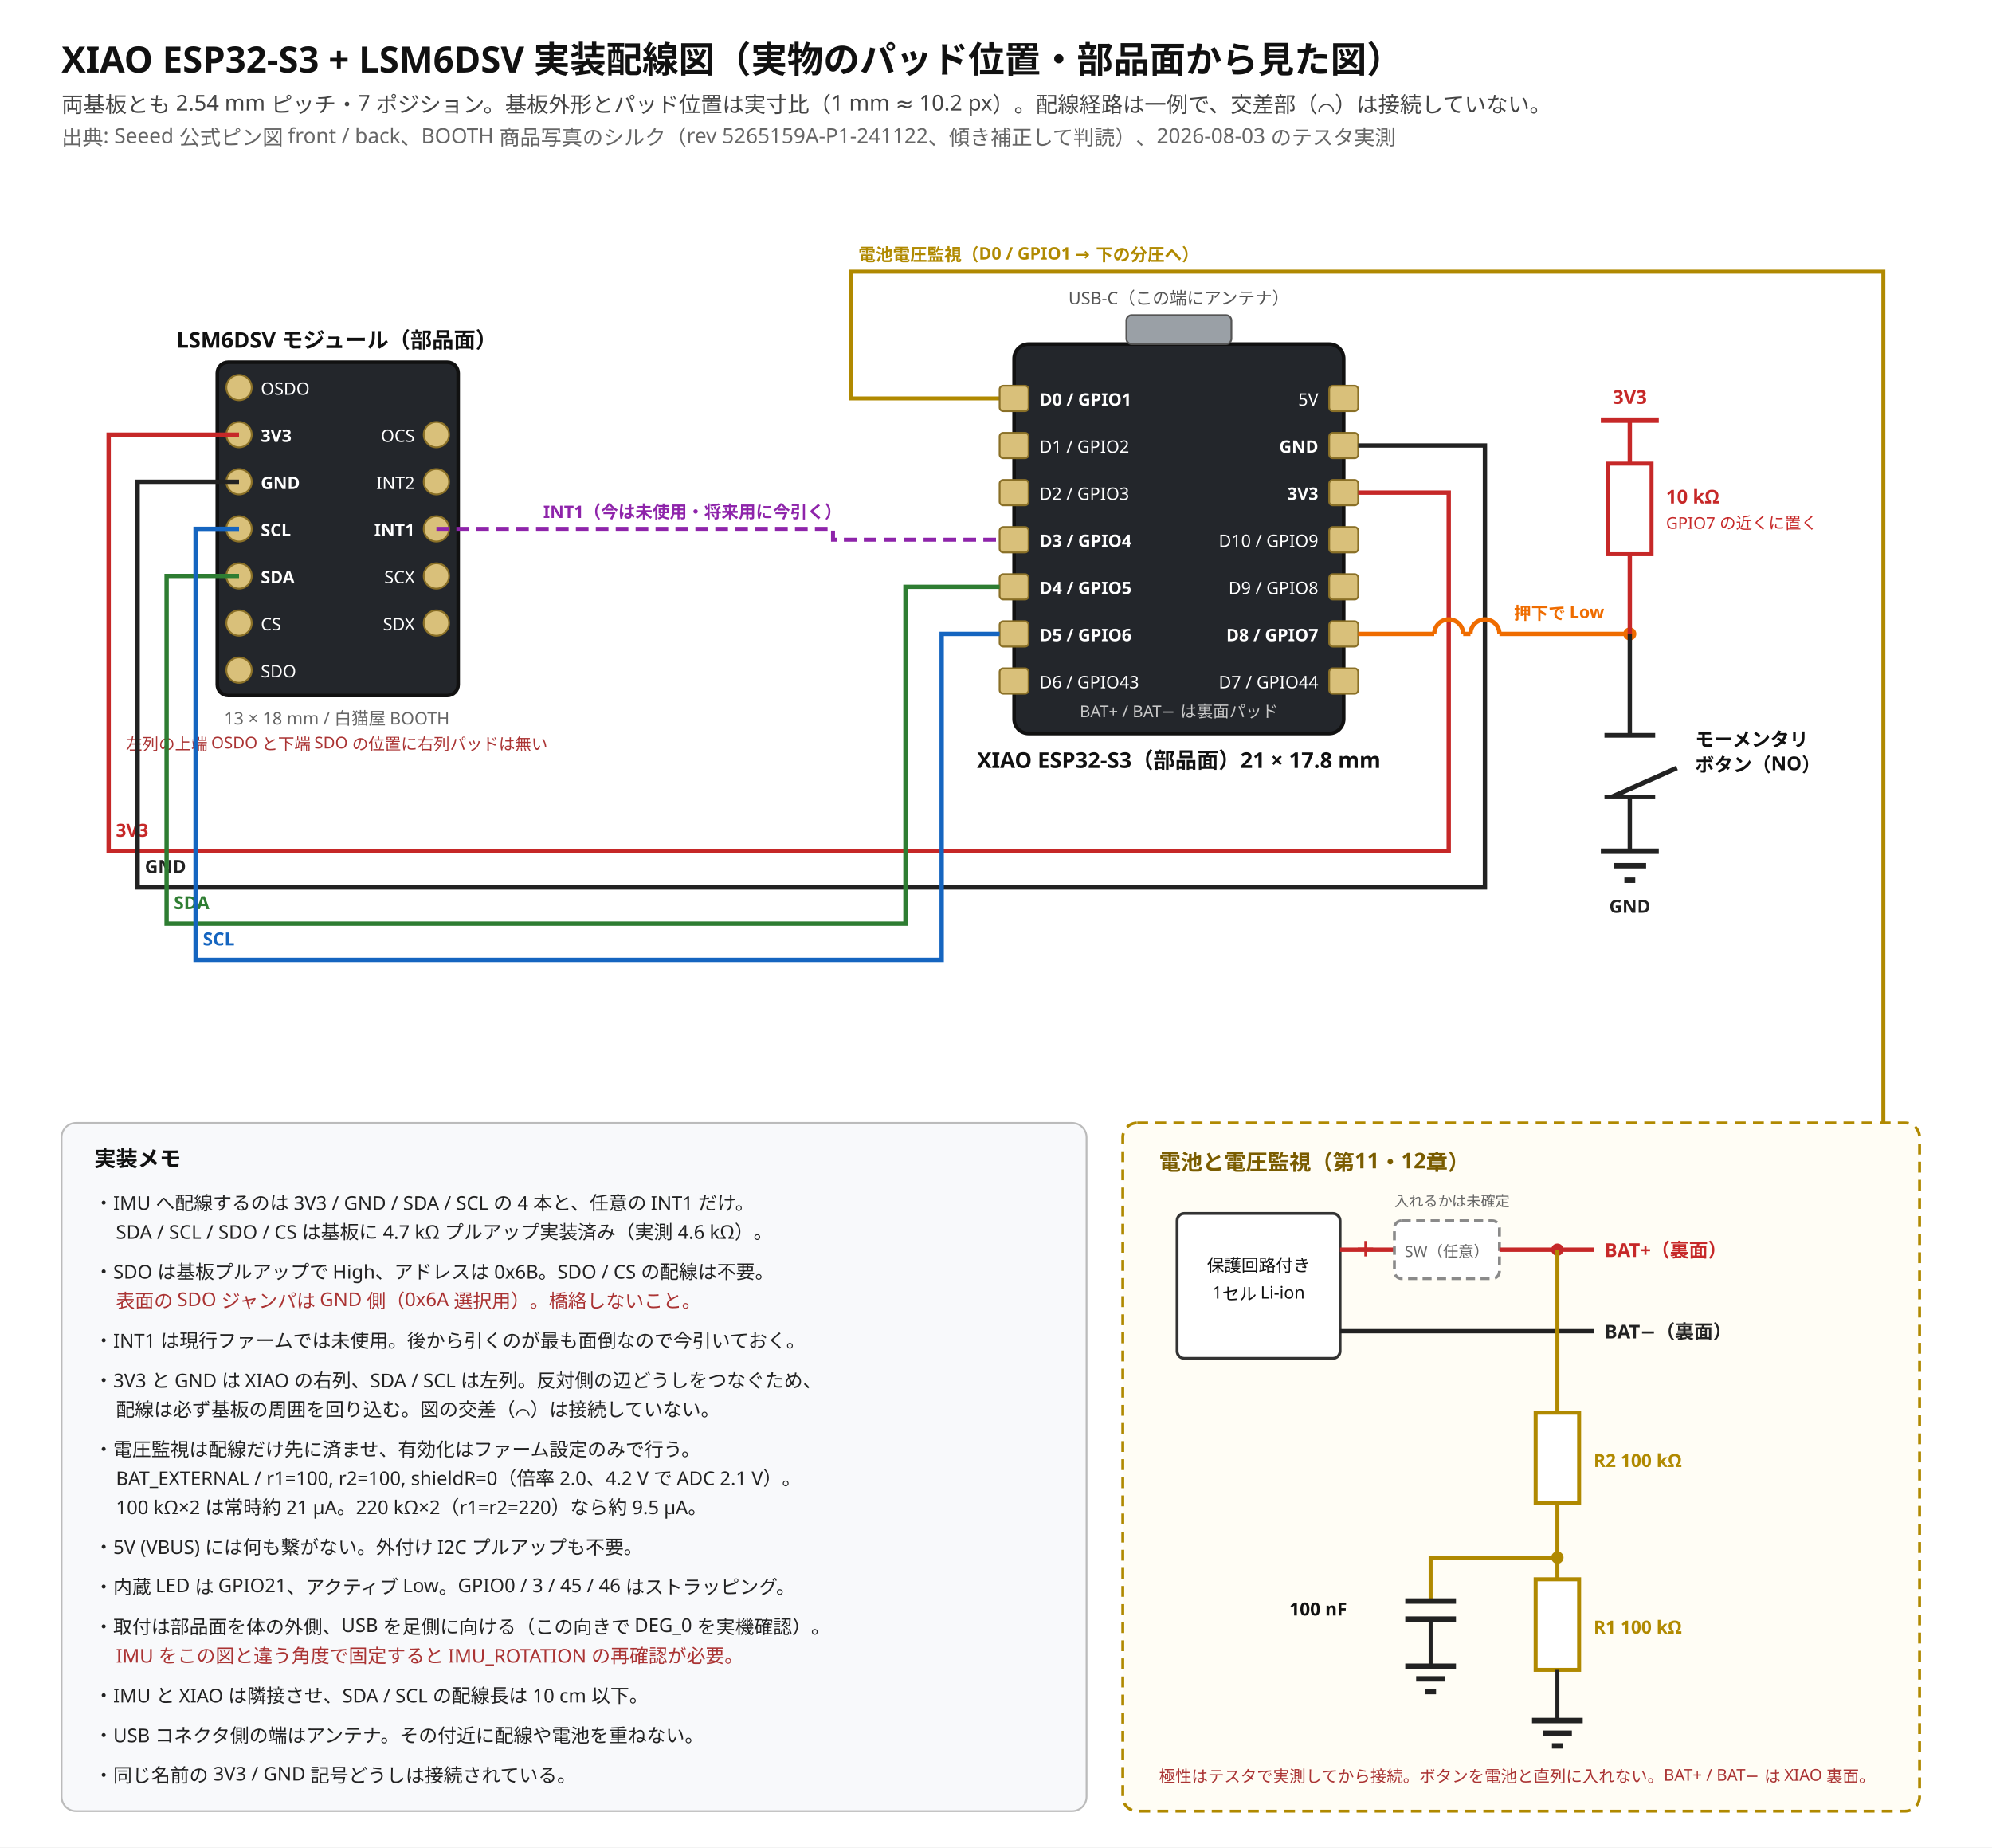
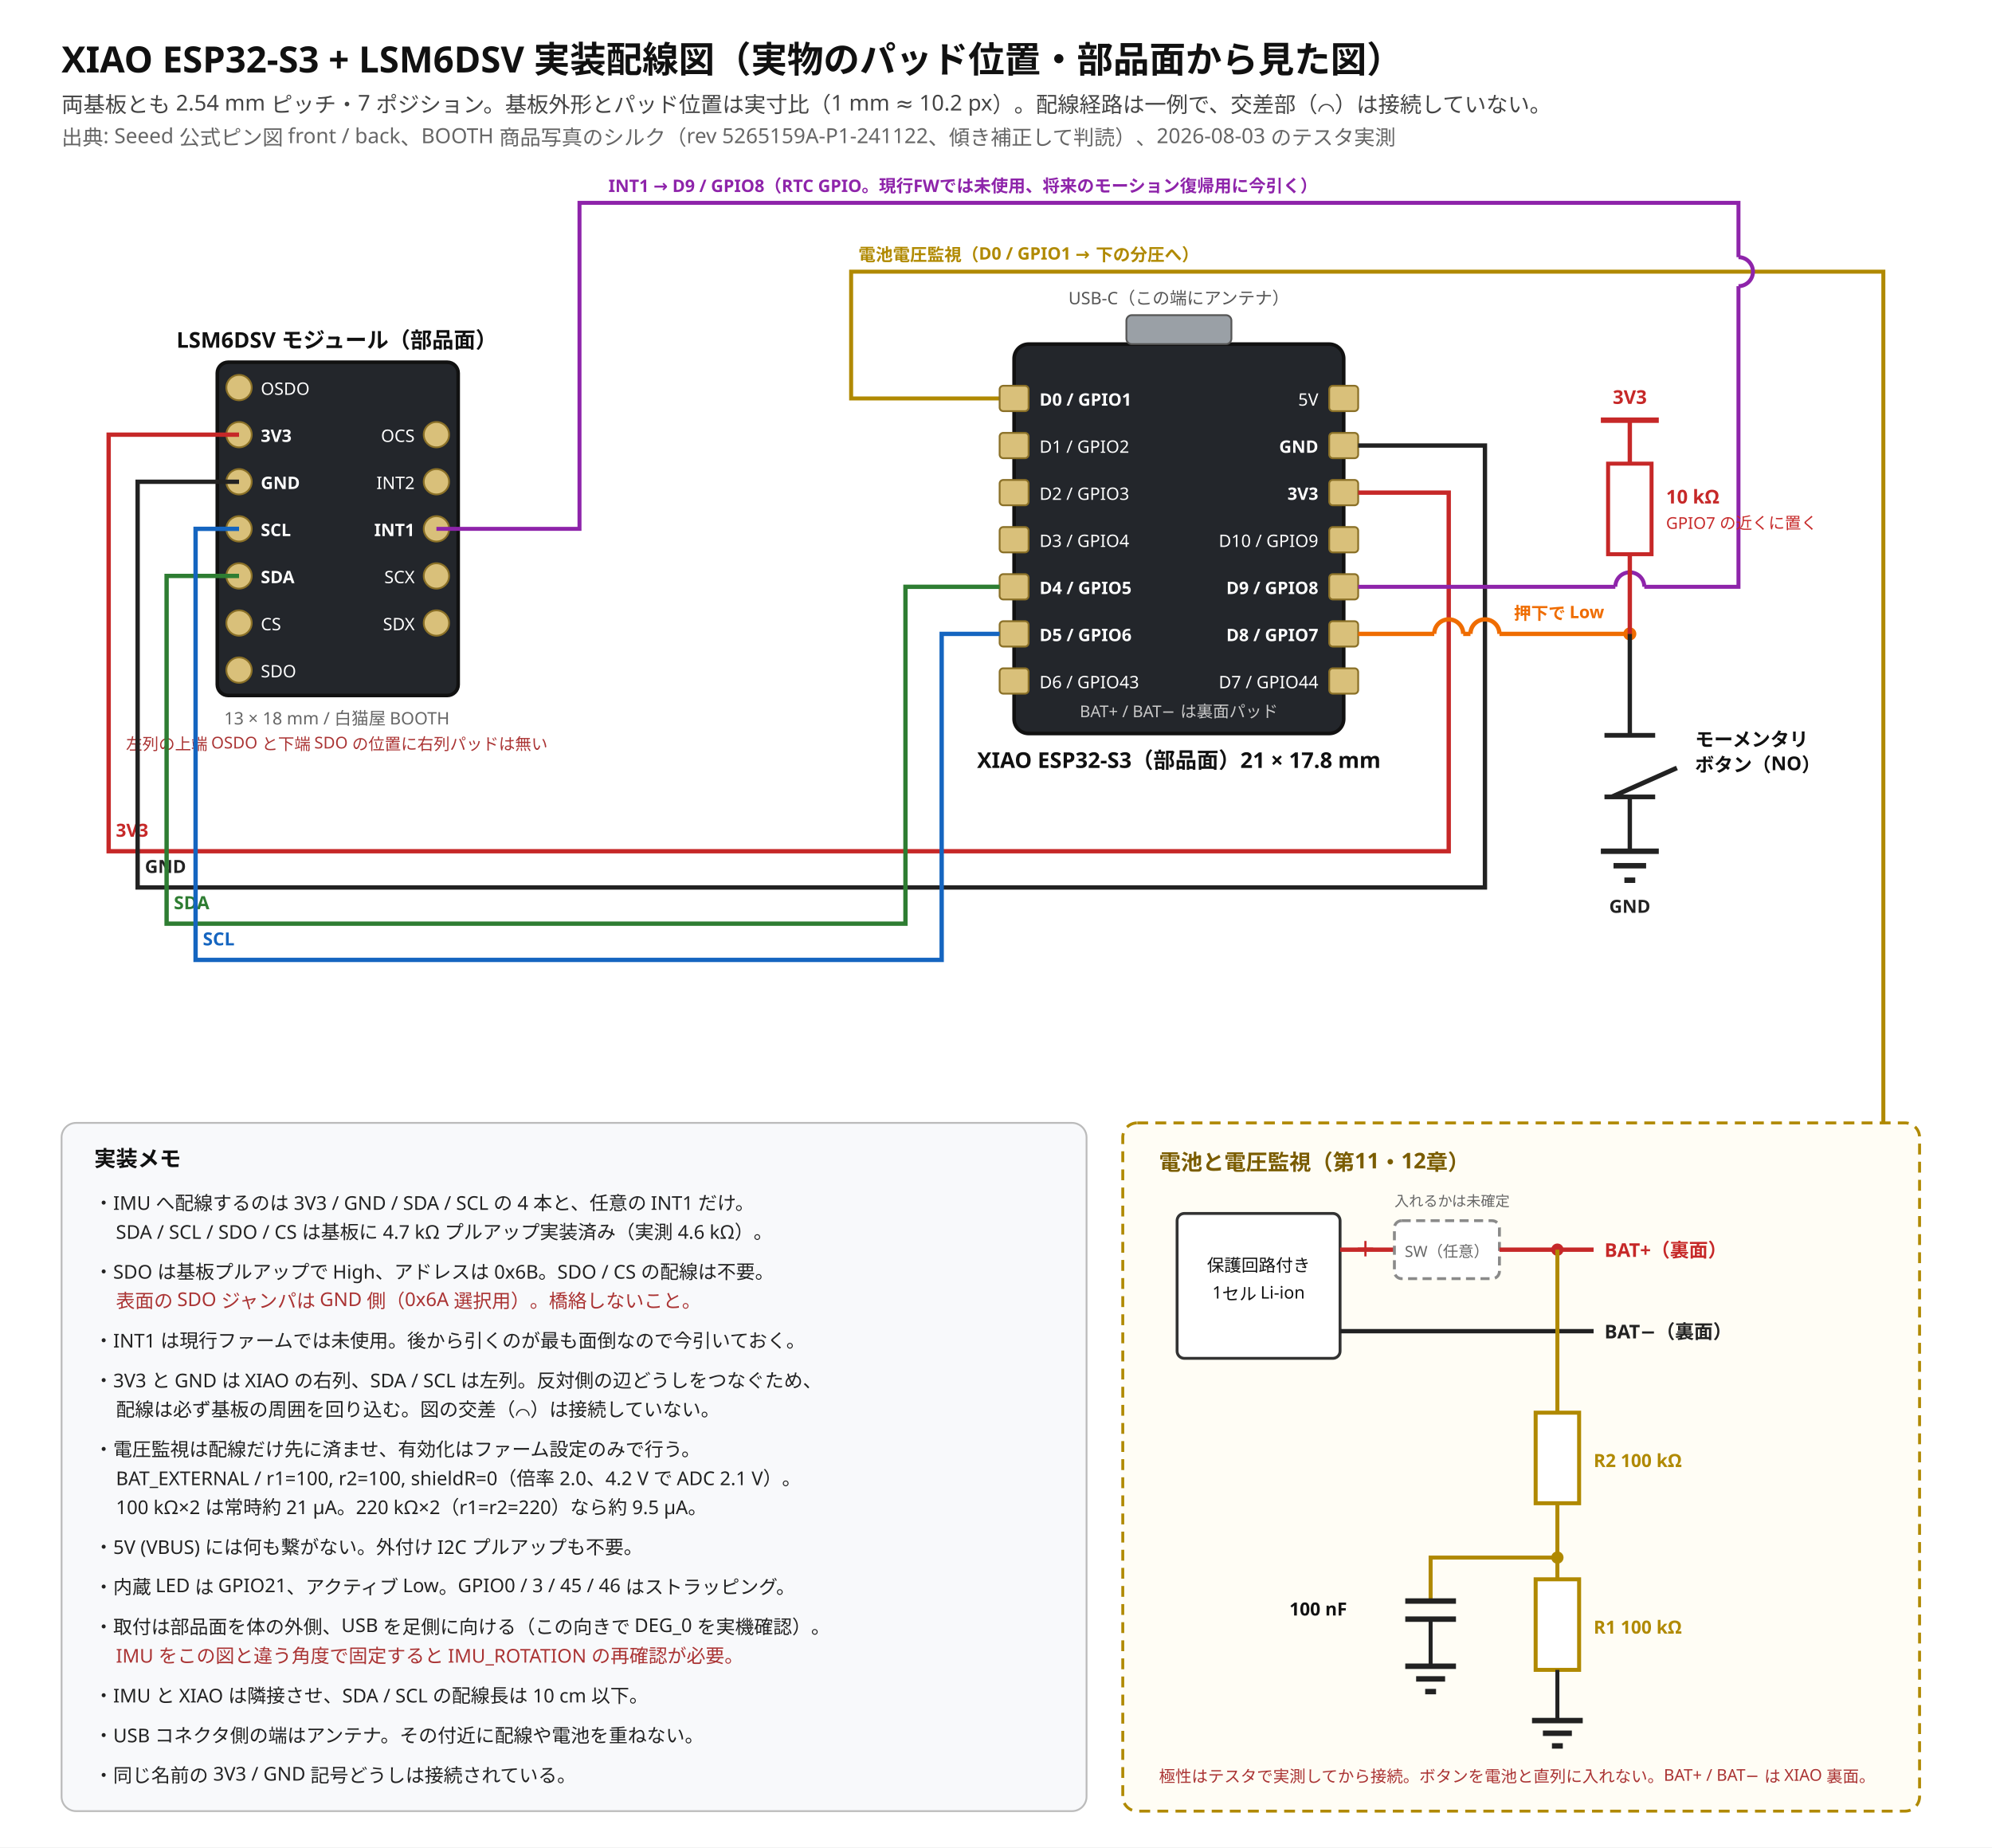
<svg xmlns="http://www.w3.org/2000/svg" viewBox="0 0 1100 1020" width="1100" height="1020" font-family="'Yu Gothic UI','Meiryo','Noto Sans JP','Segoe UI',sans-serif">
  <rect x="0" y="0" width="1100" height="1020" fill="#ffffff" />
  <text x="34" y="40" font-size="20" font-weight="bold" fill="#111">XIAO ESP32-S3 + LSM6DSV 実装配線図（実物のパッド位置・部品面から見た図）</text>
  <text x="34" y="62" font-size="12" fill="#444">両基板とも 2.54 mm ピッチ・7 ポジション。基板外形とパッド位置は実寸比（1 mm ≈ 10.2 px）。配線経路は一例で、交差部（⌒）は接続していない。</text>
  <text x="34" y="80" font-size="11.5" fill="#666">出典: Seeed 公式ピン図 front / back、BOOTH 商品写真のシルク（rev 5265159A-P1-241122、傾き補正して判読）、2026-08-03 のテスタ実測</text>
  <polyline points="560,220 470,220 470,150 1040,150 1040,860 872,860" fill="none" stroke="#b08900" stroke-width="2.2" />
  <rect x="120" y="200" width="133" height="184" rx="6" fill="#23262b" stroke="#111" stroke-width="2" />
  <text x="186" y="192" font-size="12" font-weight="bold" text-anchor="middle" fill="#111">LSM6DSV モジュール（部品面）</text>
  <text x="186" y="400" font-size="9.5" text-anchor="middle" fill="#666">13 × 18 mm / 白猫屋 BOOTH</text>
  <text x="186" y="414" font-size="9" text-anchor="middle" fill="#a33">左列の上端 OSDO と下端 SDO の位置に右列パッドは無い</text>
  <g fill="#d9c07a" stroke="#8a7027">
    <circle cx="132" cy="214" r="7" />
    <circle cx="132" cy="240" r="7" />
    <circle cx="132" cy="266" r="7" />
    <circle cx="132" cy="292" r="7" />
    <circle cx="132" cy="318" r="7" />
    <circle cx="132" cy="344" r="7" />
    <circle cx="132" cy="370" r="7" />
  </g>
  <g font-size="9.5" fill="#fff">
    <text x="144" y="218">OSDO</text>
    <text x="144" y="244" font-weight="bold">3V3</text>
    <text x="144" y="270" font-weight="bold">GND</text>
    <text x="144" y="296" font-weight="bold">SCL</text>
    <text x="144" y="322" font-weight="bold">SDA</text>
    <text x="144" y="348">CS</text>
    <text x="144" y="374">SDO</text>
  </g>
  <g fill="#d9c07a" stroke="#8a7027">
    <circle cx="241" cy="240" r="7" />
    <circle cx="241" cy="266" r="7" />
    <circle cx="241" cy="292" r="7" />
    <circle cx="241" cy="318" r="7" />
    <circle cx="241" cy="344" r="7" />
  </g>
  <g font-size="9.5" fill="#fff" text-anchor="end">
    <text x="229" y="244">OCS</text>
    <text x="229" y="270">INT2</text>
    <text x="229" y="296" font-weight="bold">INT1</text>
    <text x="229" y="322">SCX</text>
    <text x="229" y="348">SDX</text>
  </g>
  <rect x="560" y="190" width="182" height="215" rx="8" fill="#23262b" stroke="#111" stroke-width="2" />
  <rect x="622" y="174" width="58" height="16" rx="3" fill="#9aa0a6" stroke="#555" />
  <text x="651" y="168" font-size="9.5" text-anchor="middle" fill="#555">USB-C（この端にアンテナ）</text>
  <text x="651" y="424" font-size="12" font-weight="bold" text-anchor="middle" fill="#111">XIAO ESP32-S3（部品面）21 × 17.8 mm</text>
  <text x="651" y="396" font-size="9" text-anchor="middle" fill="#c9c9c9">BAT+ / BAT− は裏面パッド</text>
  <g fill="#d9c07a" stroke="#8a7027">
    <rect x="552" y="213" width="16" height="14" rx="2" />
    <rect x="552" y="239" width="16" height="14" rx="2" />
    <rect x="552" y="265" width="16" height="14" rx="2" />
    <rect x="552" y="291" width="16" height="14" rx="2" />
    <rect x="552" y="317" width="16" height="14" rx="2" />
    <rect x="552" y="343" width="16" height="14" rx="2" />
    <rect x="552" y="369" width="16" height="14" rx="2" />
  </g>
  <g font-size="9.5" fill="#fff">
    <text x="574" y="224" font-weight="bold">D0 / GPIO1</text>
    <text x="574" y="250">D1 / GPIO2</text>
    <text x="574" y="276">D2 / GPIO3</text>
-     <text x="574" y="302" font-weight="bold">D3 / GPIO4</text>
+     <text x="574" y="302">D3 / GPIO4</text>
    <text x="574" y="328" font-weight="bold">D4 / GPIO5</text>
    <text x="574" y="354" font-weight="bold">D5 / GPIO6</text>
    <text x="574" y="380">D6 / GPIO43</text>
  </g>
  <g fill="#d9c07a" stroke="#8a7027">
    <rect x="734" y="213" width="16" height="14" rx="2" />
    <rect x="734" y="239" width="16" height="14" rx="2" />
    <rect x="734" y="265" width="16" height="14" rx="2" />
    <rect x="734" y="291" width="16" height="14" rx="2" />
    <rect x="734" y="317" width="16" height="14" rx="2" />
    <rect x="734" y="343" width="16" height="14" rx="2" />
    <rect x="734" y="369" width="16" height="14" rx="2" />
  </g>
  <g font-size="9.5" fill="#fff" text-anchor="end">
    <text x="728" y="224">5V</text>
    <text x="728" y="250" font-weight="bold">GND</text>
    <text x="728" y="276" font-weight="bold">3V3</text>
    <text x="728" y="302">D10 / GPIO9</text>
-     <text x="728" y="328">D9 / GPIO8</text>
+     <text x="728" y="328" font-weight="bold">D9 / GPIO8</text>
    <text x="728" y="354" font-weight="bold">D8 / GPIO7</text>
    <text x="728" y="380">D7 / GPIO44</text>
  </g>
  <polyline points="132,240 60,240 60,470 800,470 800,272 750,272" fill="none" stroke="#c62828" stroke-width="2.4" />
  <text x="64" y="462" font-size="10" font-weight="bold" fill="#c62828">3V3</text>
  <polyline points="132,266 76,266 76,490 820,490 820,246 750,246" fill="none" stroke="#222" stroke-width="2.4" />
  <text x="80" y="482" font-size="10" font-weight="bold" fill="#222">GND</text>
  <polyline points="132,318 92,318 92,510 500,510 500,324 552,324" fill="none" stroke="#2e7d32" stroke-width="2.4" />
  <text x="96" y="502" font-size="10" font-weight="bold" fill="#2e7d32">SDA</text>
  <polyline points="132,292 108,292 108,530 520,530 520,350 552,350" fill="none" stroke="#1565c0" stroke-width="2.4" />
  <text x="112" y="522" font-size="10" font-weight="bold" fill="#1565c0">SCL</text>
-   <polyline points="241,292 460,292 460,298 552,298" fill="none" stroke="#8e24aa" stroke-width="2.2" stroke-dasharray="7 4" />
-   <text x="300" y="286" font-size="9.5" font-weight="bold" fill="#8e24aa">INT1（今は未使用・将来用に今引く）</text>
+   <polyline points="241,292 320,292 320,112 960,112 960,142" fill="none" stroke="#8e24aa" stroke-width="2.2" />
+   <path d="M960,142 a8,8 0 0 1 0,16" fill="none" stroke="#8e24aa" stroke-width="2.2" />
+   <polyline points="960,158 960,324 908,324" fill="none" stroke="#8e24aa" stroke-width="2.2" />
+   <path d="M892,324 a8,8 0 0 1 16,0" fill="none" stroke="#8e24aa" stroke-width="2.2" />
+   <polyline points="892,324 750,324" fill="none" stroke="#8e24aa" stroke-width="2.2" />
+   <text x="336" y="106" font-size="9.5" font-weight="bold" fill="#8e24aa">INT1 → D9 / GPIO8（RTC GPIO。現行FWでは未使用、将来のモーション復帰用に今引く）</text>
  <polyline points="750,350 792,350" fill="none" stroke="#ef6c00" stroke-width="2.4" />
  <path d="M792,350 a8,8 0 0 1 16,0" fill="none" stroke="#ef6c00" stroke-width="2.4" />
  <polyline points="808,350 812,350" fill="none" stroke="#ef6c00" stroke-width="2.4" />
  <path d="M812,350 a8,8 0 0 1 16,0" fill="none" stroke="#ef6c00" stroke-width="2.4" />
  <polyline points="828,350 900,350" fill="none" stroke="#ef6c00" stroke-width="2.4" />
  <circle cx="900" cy="350" r="3.6" fill="#ef6c00" />
  <text x="836" y="342" font-size="9.5" font-weight="bold" fill="#ef6c00">押下で Low</text>
  <polyline points="900,350 900,306" fill="none" stroke="#c62828" stroke-width="2.4" />
  <rect x="888" y="256" width="24" height="50" fill="#fff" stroke="#c62828" stroke-width="2.2" />
  <text x="920" y="278" font-size="10.5" font-weight="bold" fill="#c62828">10 kΩ</text>
  <text x="920" y="292" font-size="9" fill="#c62828">GPIO7 の近くに置く</text>
  <polyline points="900,256 900,232" fill="none" stroke="#c62828" stroke-width="2.4" />
  <polyline points="884,232 916,232" stroke="#c62828" stroke-width="3" />
  <text x="900" y="223" font-size="10.5" font-weight="bold" text-anchor="middle" fill="#c62828">3V3</text>
  <polyline points="900,350 900,406" fill="none" stroke="#222" stroke-width="2.4" />
  <polyline points="886,406 914,406" stroke="#222" stroke-width="2.6" />
  <polyline points="890,440 926,424" stroke="#222" stroke-width="2.6" />
  <polyline points="900,440 900,470" fill="none" stroke="#222" stroke-width="2.4" />
  <polyline points="886,440 914,440" stroke="#222" stroke-width="2.6" />
  <text x="936" y="412" font-size="10.5" font-weight="bold" fill="#111">モーメンタリ</text>
  <text x="936" y="426" font-size="10.5" font-weight="bold" fill="#111">ボタン（NO）</text>
  <polyline points="884,470 916,470" stroke="#222" stroke-width="3" />
  <polyline points="891,478 909,478" stroke="#222" stroke-width="3" />
  <polyline points="897,486 903,486" stroke="#222" stroke-width="3" />
  <text x="900" y="504" font-size="10" font-weight="bold" text-anchor="middle" fill="#222">GND</text>
  <text x="474" y="144" font-size="9.5" font-weight="bold" fill="#b08900">電池電圧監視（D0 / GPIO1 → 下の分圧へ）</text>
  <rect x="620" y="620" width="440" height="380" rx="8" fill="#fffdf5" stroke="#b08900" stroke-width="1.6" stroke-dasharray="6 4" />
  <text x="640" y="646" font-size="12" font-weight="bold" fill="#7a5c00">電池と電圧監視（第11・12章）</text>
  <rect x="650" y="670" width="90" height="80" rx="4" fill="#fff" stroke="#333" stroke-width="1.6" />
  <text x="695" y="702" font-size="9.5" text-anchor="middle" fill="#111">保護回路付き</text>
  <text x="695" y="717" font-size="9.5" text-anchor="middle" fill="#111">1セル Li-ion</text>
  <text x="748" y="694" font-size="12" font-weight="bold" fill="#c62828">＋</text>
  <text x="748" y="739" font-size="12" font-weight="bold" fill="#222">−</text>
  <polyline points="740,690 770,690" stroke="#c62828" stroke-width="2.4" fill="none" />
  <rect x="770" y="674" width="58" height="32" rx="4" fill="#fff" stroke="#8a8a8a" stroke-width="1.6" stroke-dasharray="5 3" />
  <text x="799" y="694" font-size="8.5" text-anchor="middle" fill="#666">SW（任意）</text>
  <polyline points="828,690 880,690" stroke="#c62828" stroke-width="2.4" fill="none" />
  <circle cx="860" cy="690" r="3.4" fill="#c62828" />
  <text x="886" y="694" font-size="10.5" font-weight="bold" fill="#c62828">BAT+（裏面）</text>
  <text x="770" y="666" font-size="8" fill="#666">入れるかは未確定</text>
  <polyline points="740,735 880,735" stroke="#222" stroke-width="2.4" fill="none" />
  <text x="886" y="739" font-size="10.5" font-weight="bold" fill="#222">BAT−（裏面）</text>
  <polyline points="860,690 860,780" stroke="#b08900" stroke-width="2.2" fill="none" />
  <rect x="848" y="780" width="24" height="50" fill="#fff" stroke="#b08900" stroke-width="2.2" />
  <text x="880" y="810" font-size="10" font-weight="bold" fill="#b08900">R2 100 kΩ</text>
  <polyline points="860,830 860,872" stroke="#b08900" stroke-width="2.2" fill="none" />
  <circle cx="860" cy="860" r="3.4" fill="#b08900" />
  <rect x="848" y="872" width="24" height="50" fill="#fff" stroke="#b08900" stroke-width="2.2" />
  <text x="880" y="902" font-size="10" font-weight="bold" fill="#b08900">R1 100 kΩ</text>
  <polyline points="860,922 860,950" stroke="#222" stroke-width="2.2" fill="none" />
  <polyline points="846,950 874,950" stroke="#222" stroke-width="3" />
  <polyline points="852,957 868,957" stroke="#222" stroke-width="3" />
  <polyline points="857,964 863,964" stroke="#222" stroke-width="3" />
  <polyline points="860,860 790,860 790,884" stroke="#b08900" stroke-width="2.2" fill="none" />
  <polyline points="776,884 804,884" stroke="#222" stroke-width="3" />
  <polyline points="776,894 804,894" stroke="#222" stroke-width="3" />
  <polyline points="790,894 790,920" stroke="#222" stroke-width="2.2" fill="none" />
  <polyline points="776,920 804,920" stroke="#222" stroke-width="3" />
  <polyline points="782,927 798,927" stroke="#222" stroke-width="3" />
  <polyline points="787,934 793,934" stroke="#222" stroke-width="3" />
  <text x="712" y="892" font-size="10" font-weight="bold" fill="#111">100 nF</text>
  <text x="640" y="984" font-size="9" fill="#a33">極性はテスタで実測してから接続。ボタンを電池と直列に入れない。BAT+ / BAT− は XIAO 裏面。</text>
  <rect x="34" y="620" width="566" height="380" rx="8" fill="#f8f9fb" stroke="#bbb" />
  <text x="52" y="644" font-size="12" font-weight="bold" fill="#111">実装メモ</text>
  <g font-size="10.5" fill="#222">
    <text x="52" y="668">・IMU へ配線するのは 3V3 / GND / SDA / SCL の 4 本と、任意の INT1 だけ。</text>
    <text x="64" y="684">SDA / SCL / SDO / CS は基板に 4.7 kΩ プルアップ実装済み（実測 4.6 kΩ）。</text>
    <text x="52" y="706">・SDO は基板プルアップで High、アドレスは 0x6B。SDO / CS の配線は不要。</text>
    <text x="64" y="722" fill="#a33">表面の SDO ジャンパは GND 側（0x6A 選択用）。橋絡しないこと。</text>
    <text x="52" y="744">・INT1 は現行ファームでは未使用。後から引くのが最も面倒なので今引いておく。</text>
    <text x="52" y="766">・3V3 と GND は XIAO の右列、SDA / SCL は左列。反対側の辺どうしをつなぐため、</text>
    <text x="64" y="782">配線は必ず基板の周囲を回り込む。図の交差（⌒）は接続していない。</text>
    <text x="52" y="804">・電圧監視は配線だけ先に済ませ、有効化はファーム設定のみで行う。</text>
    <text x="64" y="820">BAT_EXTERNAL / r1=100, r2=100, shieldR=0（倍率 2.0、4.2 V で ADC 2.1 V）。</text>
    <text x="64" y="836">100 kΩ×2 は常時約 21 µA。220 kΩ×2（r1=r2=220）なら約 9.5 µA。</text>
    <text x="52" y="858">・5V (VBUS) には何も繋がない。外付け I2C プルアップも不要。</text>
    <text x="52" y="880">・内蔵 LED は GPIO21、アクティブ Low。GPIO0 / 3 / 45 / 46 はストラッピング。</text>
    <text x="52" y="902">・取付は部品面を体の外側、USB を足側に向ける（この向きで DEG_0 を実機確認）。</text>
    <text x="64" y="918" fill="#a33">IMU をこの図と違う角度で固定すると IMU_ROTATION の再確認が必要。</text>
    <text x="52" y="940">・IMU と XIAO は隣接させ、SDA / SCL の配線長は 10 cm 以下。</text>
    <text x="52" y="962">・USB コネクタ側の端はアンテナ。その付近に配線や電池を重ねない。</text>
    <text x="52" y="984">・同じ名前の 3V3 / GND 記号どうしは接続されている。</text>
  </g>
</svg>
